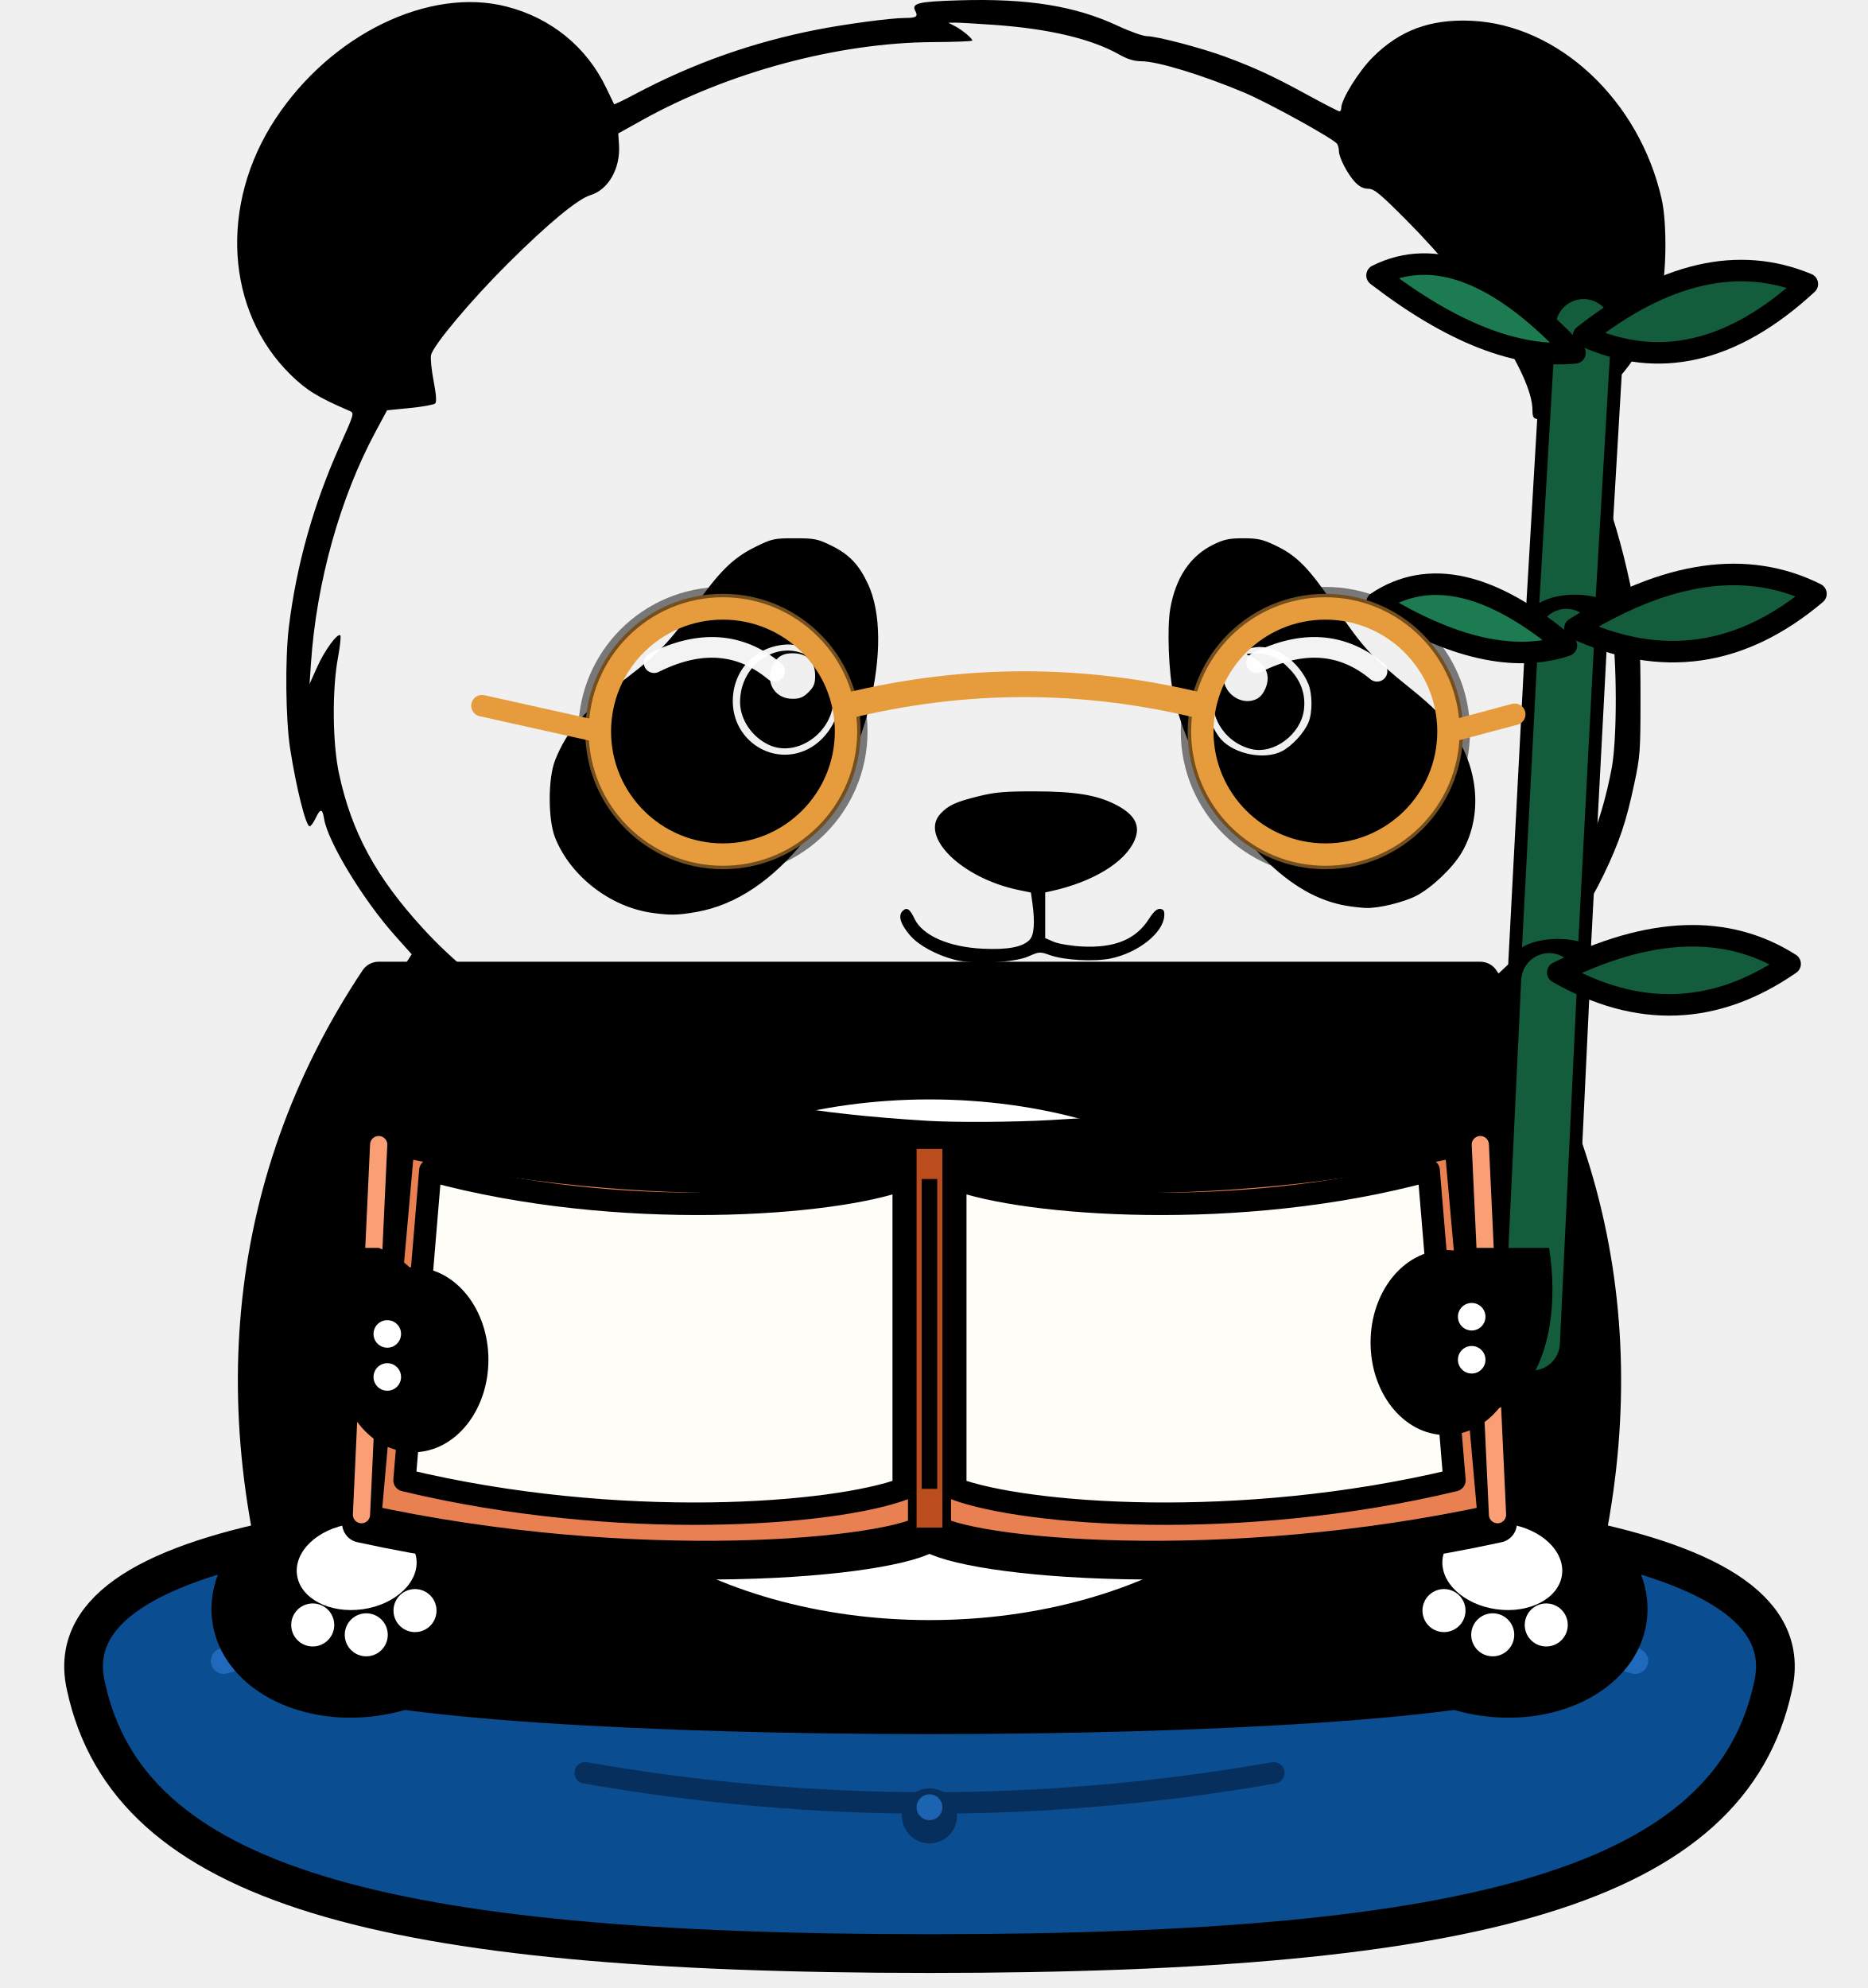
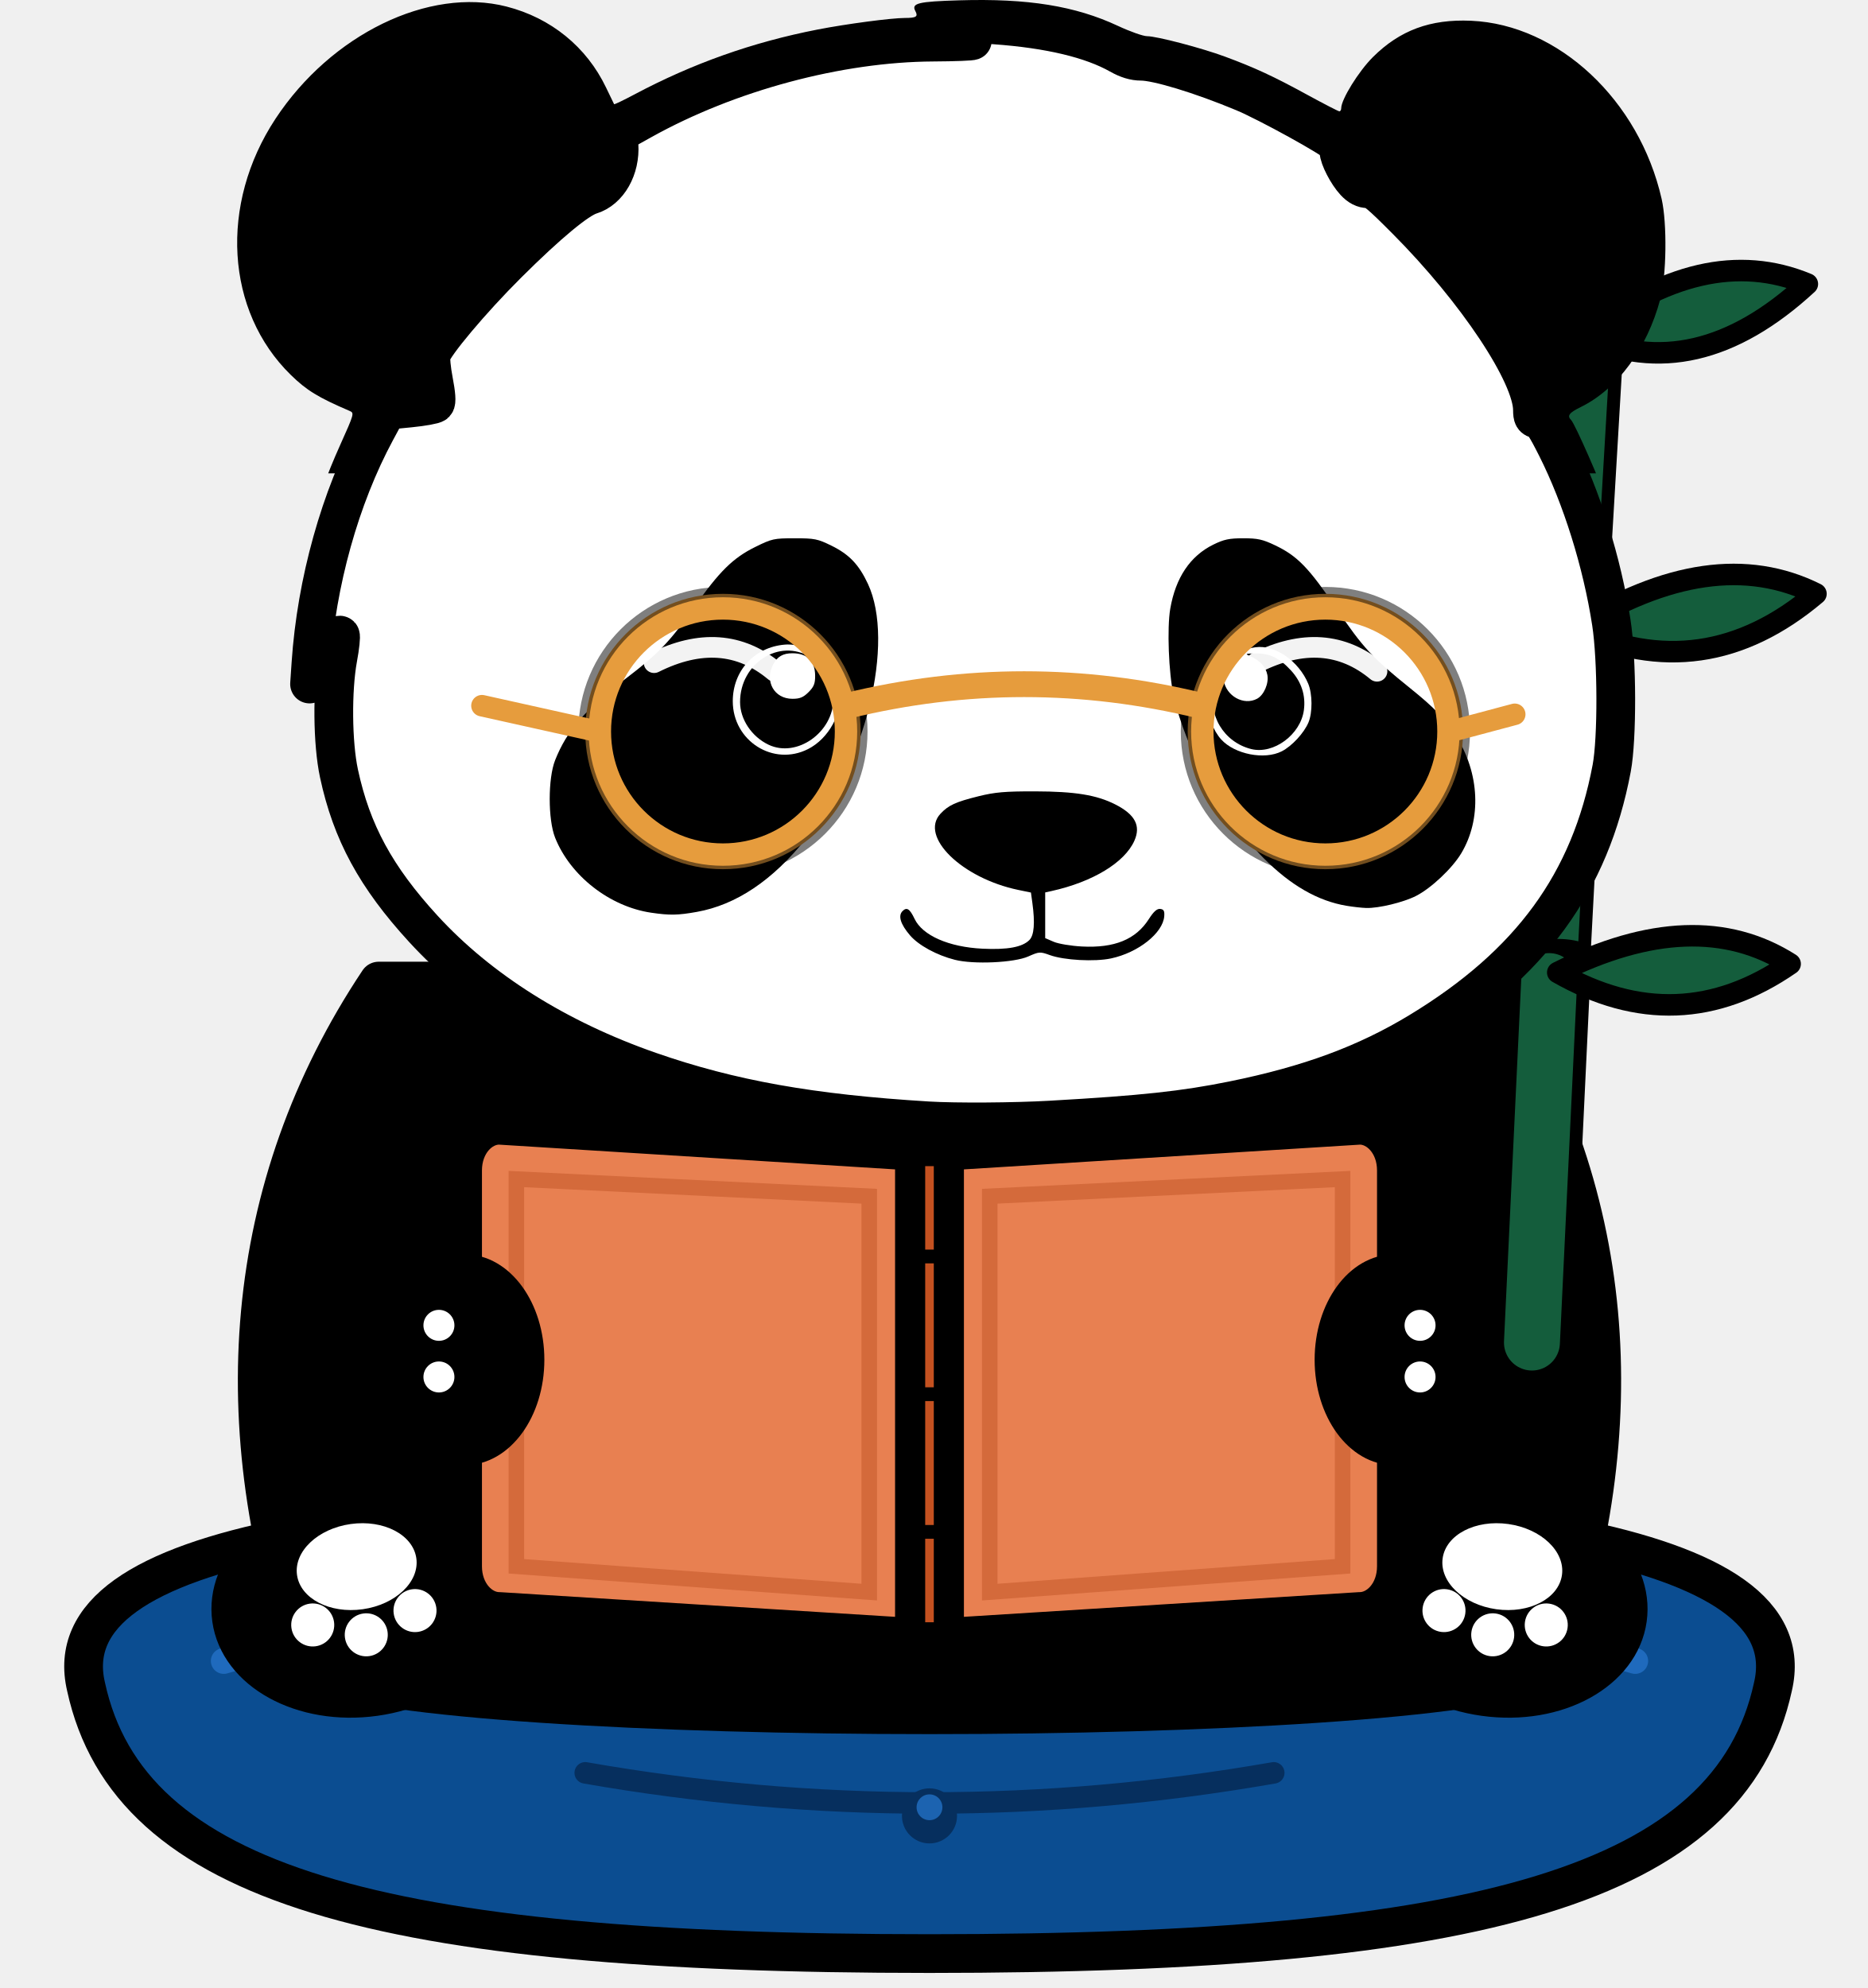
<svg xmlns="http://www.w3.org/2000/svg" width="217" height="231" viewBox="0 0 217 231" fill="none" role="img" aria-label="Bookable Panda Mascot - Where wisdom meets technology">
  <g id="cushion">
    <path d="M 10 196 C 6 179, 44 174, 108 174 C 172 174, 210 179, 206 196 C 201 219, 172 227, 108 227 C 44 227, 15 219, 10 196 Z" fill="#0B4D91" stroke="#000000" stroke-width="4.5" stroke-linejoin="round" />
    <path d="M 26 193 C 56 184, 160 184, 190 193" fill="none" stroke="#2270C4" stroke-width="3" stroke-linecap="round" opacity="0.85" />
    <path d="M 68 206 Q 108 213 148 206" fill="none" stroke="#062F5E" stroke-width="2.5" stroke-linecap="round" />
    <circle cx="108" cy="211" r="3.2" fill="#062F5E" />
    <circle cx="108" cy="210" r="1.5" fill="#2270C4" opacity="0.8" />
  </g>
  <path d="M 44 114 C 28 138, 26 166, 36 194 C 52 201, 164 201, 180 194 C 190 166, 188 138, 172 114 Z" fill="#000000" stroke="#000000" stroke-width="4.5" stroke-linejoin="round" />
-   <ellipse cx="108" cy="158" rx="48" ry="32" fill="#FFFFFF" stroke="#000000" stroke-width="3.5" />
  <g id="leftFoot" transform="rotate(-8 42 186)">
    <ellipse cx="42" cy="186" rx="16" ry="12" fill="#000000" stroke="#000000" stroke-width="3" />
    <ellipse cx="42" cy="182" rx="7" ry="5" fill="#FFFFFF" />
    <circle cx="36" cy="188" r="2.5" fill="#FFFFFF" />
    <circle cx="42" cy="190" r="2.5" fill="#FFFFFF" />
    <circle cx="48" cy="188" r="2.5" fill="#FFFFFF" />
  </g>
  <g id="rightFoot" transform="rotate(8 174 186)">
    <ellipse cx="174" cy="186" rx="16" ry="12" fill="#000000" stroke="#000000" stroke-width="3" />
    <ellipse cx="174" cy="182" rx="7" ry="5" fill="#FFFFFF" />
    <circle cx="168" cy="188" r="2.5" fill="#FFFFFF" />
    <circle cx="174" cy="190" r="2.5" fill="#FFFFFF" />
    <circle cx="180" cy="188" r="2.5" fill="#FFFFFF" />
-   </g>
-   <g id="head">
-     <clipPath id="headClip">
-       <path d="M 0 0 L 217 0 L 217 128 C 180 134, 140 136, 108 136 C 76 136, 36 134, 0 128 Z" />
-     </clipPath>
-     <path d="M 101.865,230.774 C 74.254,230.172 50.123,226.883 33.206,221.414 C 20.208,217.213 8.726,211.522 3.38,206.63 C 2.613,205.928 1.538,204.597 0.993,203.673 L 0.0,201.993 L 0.0,198.415 C 0.0,195.033 0.04,194.75 0.751,193.25 C 2.744,189.041 8.264,185.194 17.22,181.774 C 21.139,180.277 28.397,178.036 29.326,178.036 C 29.721,178.036 29.766,177.46 29.776,172.281 C 29.786,164.857 30.448,160.907 32.968,153.115 L 33.936,150.123 L 33.617,147.212 C 32.687,138.746 36.562,128.235 45.92,113.835 L 47.837,110.886 L 45.864,108.676 C 42.191,104.562 38.083,97.793 37.662,95.161 C 37.464,93.921 37.225,93.903 36.662,95.089 C 36.42,95.599 36.112,96.015 35.978,96.015 C 35.542,96.015 34.431,91.592 33.716,87.02 C 33.188,83.638 33.111,76.567 33.563,72.864 C 34.442,65.65 36.436,58.573 39.529,51.698 C 41.146,48.103 41.179,47.986 40.639,47.755 C 36.954,46.173 35.633,45.364 33.788,43.563 C 26.203,36.151 25.461,23.741 32.009,13.802 C 38.476,3.986 49.851,-1.541 58.851,0.761 C 64.02,2.083 68.155,5.447 70.419,10.173 C 70.903,11.183 71.324,12.053 71.353,12.106 C 71.383,12.159 72.439,11.653 73.699,10.983 C 80.486,7.372 87.429,4.91 94.985,3.434 C 98.308,2.785 103.566,2.088 105.141,2.088 C 106.46,2.088 106.702,1.929 106.358,1.288 C 105.869,0.374 106.663,0.18 111.454,0.037 C 119.43,-0.2 124.928,0.686 129.897,3.008 C 131.305,3.667 132.828,4.205 133.282,4.205 C 134.401,4.205 139.589,5.566 142.321,6.575 C 145.777,7.853 147.98,8.873 151.843,10.986 C 153.805,12.058 155.507,12.936 155.625,12.936 C 155.742,12.936 155.839,12.774 155.839,12.575 C 155.839,11.551 157.864,8.284 159.521,6.634 C 162.652,3.517 166.19,2.206 170.917,2.411 C 181.072,2.852 190.467,11.632 193.069,23.114 C 193.719,25.981 193.637,32.046 192.911,34.764 C 191.374,40.523 187.922,45.21 183.686,47.289 C 182.316,47.962 182.056,48.308 182.549,48.801 C 182.998,49.25 185.989,56.051 186.943,58.791 C 188.143,62.237 189.281,66.765 190.023,71.045 C 190.527,73.955 190.614,75.417 190.614,81.066 C 190.614,87.291 190.574,87.884 189.881,91.115 C 188.945,95.506 188.175,97.796 186.369,101.569 C 182.844,108.931 177.445,114.981 169.663,120.287 C 168.463,121.106 167.481,121.85 167.481,121.942 C 167.481,122.034 168.321,123.286 169.348,124.726 C 171.23,127.363 173.898,131.573 175.921,135.097 C 176.952,136.893 177.138,137.068 179.083,138.08 C 181.13,139.145 182.6,140.298 183.403,141.47 L 183.819,142.077 L 185.506,141.41 C 188.324,140.295 190.223,139.898 193.476,139.745 C 201.192,139.382 207.36,141.945 211.966,147.429 C 218.679,155.423 218.855,167.006 212.405,176.365 C 210.923,178.515 207.13,182.285 205.26,183.466 C 204.574,183.899 204.008,184.337 204.003,184.439 C 204.003,184.541 204.797,185.068 205.779,185.61 C 210.561,188.246 213.521,190.902 214.883,193.779 C 215.579,195.25 215.634,195.599 215.632,198.541 C 215.632,201.322 215.552,201.881 215.006,203.039 C 212.909,207.492 205.077,212.641 192.083,218.112 C 174.956,225.323 149.634,229.738 119.988,230.683 C 112.324,230.928 109.568,230.941 101.864,230.773 L 101.865,230.774 M 122.142,130.144 C 132.748,129.544 137.579,129.025 143.272,127.871 C 152.127,126.076 158.724,123.639 164.944,119.865 C 177.836,112.043 184.767,102.543 187.267,89.268 C 187.914,85.829 187.894,76.652 187.227,72.335 C 186.15,65.342 183.787,57.791 180.853,51.962 C 179.598,49.469 179.127,48.769 178.659,48.703 C 178.166,48.633 178.063,48.451 178.06,47.644 C 178.05,43.52 171.587,33.794 163.403,25.57 C 160.329,22.481 159.661,21.932 158.975,21.932 C 158.418,21.932 157.937,21.684 157.421,21.133 C 156.565,20.216 155.576,18.302 155.57,17.549 C 155.57,17.267 155.48,16.897 155.368,16.726 C 154.997,16.142 147.314,11.903 144.494,10.726 C 139.533,8.655 134.461,7.115 132.599,7.115 C 131.797,7.115 131.003,6.874 130.074,6.35 C 126.832,4.518 121.943,3.351 115.603,2.896 C 113.504,2.746 111.429,2.626 110.992,2.631 L 110.198,2.641 L 110.992,3.059 C 111.829,3.5 112.976,4.459 112.976,4.716 C 112.976,4.8 110.923,4.879 108.412,4.893 C 97.407,4.952 84.637,8.377 74.612,13.96 L 71.834,15.507 L 71.924,16.829 C 72.103,19.561 70.692,22.048 68.605,22.674 C 67.133,23.116 63.651,26.002 58.976,30.656 C 54.773,34.84 50.384,40.064 50.089,41.234 C 49.999,41.589 50.129,42.945 50.379,44.248 C 50.682,45.828 50.745,46.703 50.568,46.88 C 50.423,47.026 49.105,47.264 47.641,47.409 L 44.978,47.672 L 43.679,50.083 C 39.517,57.807 36.767,67.645 36.129,77.1 L 35.968,79.481 L 36.837,77.533 C 37.706,75.584 39.22,73.512 39.545,73.828 C 39.635,73.92 39.515,75.111 39.26,76.474 C 38.578,80.181 38.634,86.358 39.384,89.862 C 40.846,96.7 43.678,101.917 49.189,107.927 C 55.71,115.038 64.777,120.74 75.498,124.472 C 84.917,127.751 94.241,129.414 107.82,130.238 C 111.064,130.434 117.808,130.391 122.144,130.146 L 122.142,130.144 M 110.953,111.528 C 108.835,110.993 106.729,109.844 105.732,108.679 C 104.631,107.393 104.327,106.404 104.867,105.865 C 105.361,105.37 105.709,105.595 106.265,106.766 C 107.183,108.701 110.254,110.05 114.168,110.236 C 117.069,110.375 118.778,110.059 119.606,109.231 C 120.157,108.679 120.273,107.25 119.955,104.927 L 119.788,103.711 L 118.329,103.409 C 111.754,102.044 106.804,97.199 109.279,94.55 C 110.198,93.567 111.035,93.183 113.698,92.522 C 115.606,92.049 116.775,91.947 120.253,91.954 C 124.906,91.964 127.413,92.37 129.583,93.47 C 131.891,94.641 132.581,95.951 131.806,97.692 C 130.678,100.226 126.963,102.479 122.172,103.538 L 121.444,103.698 L 121.444,106.353 L 121.444,109.007 L 122.436,109.434 C 122.982,109.669 124.452,109.914 125.703,109.98 C 129.494,110.179 131.972,109.165 133.483,106.798 C 134.043,105.92 134.432,105.572 134.806,105.614 C 135.217,105.66 135.322,105.847 135.278,106.453 C 135.135,108.411 132.259,110.694 129.09,111.367 C 127.179,111.772 123.638,111.579 121.983,110.979 C 120.848,110.568 120.75,110.574 119.469,111.141 C 117.831,111.866 113.136,112.08 110.953,111.528 L 110.953,111.528 M 75.658,106.053 C 70.841,105.344 66.264,101.769 64.5,97.338 C 63.663,95.234 63.663,90.448 64.5,88.335 C 65.87,84.88 67.951,82.482 72.771,78.802 C 76.523,75.937 77.853,74.544 80.697,70.503 C 83.593,66.387 85.172,64.831 87.743,63.561 C 89.692,62.597 89.926,62.546 92.33,62.546 C 94.656,62.546 95.006,62.617 96.62,63.411 C 98.671,64.42 99.796,65.6 100.842,67.834 C 104.026,74.639 100.592,88.772 93.643,97.459 C 89.768,102.304 85.53,105.145 80.961,105.961 C 78.757,106.355 77.815,106.371 75.656,106.053 L 75.658,106.053 M 93.896,87.035 C 96.305,85.807 97.919,82.837 97.523,80.362 C 97.019,77.207 94.053,74.66 91.169,74.905 C 87.657,75.203 85.143,77.945 85.143,81.479 C 85.143,86.096 89.863,89.093 93.896,87.035 L 93.896,87.035 M 89.297,86.533 C 87.335,85.597 85.99,83.578 85.99,81.569 C 85.99,77.066 90.559,74.138 94.134,76.349 C 95.703,77.318 96.838,79.355 96.838,81.199 C 96.838,85.091 92.584,88.1 89.297,86.533 L 89.297,86.533 M 93.948,80.425 C 94.569,79.804 94.72,79.426 94.713,78.507 C 94.703,76.817 93.778,75.907 92.075,75.907 C 90.968,75.907 90.311,76.292 89.829,77.225 C 88.819,79.178 89.961,81.199 92.075,81.199 C 92.937,81.199 93.341,81.032 93.948,80.425 L 93.948,80.425 M 156.459,105.25 C 153.136,104.695 149.965,102.876 146.844,99.733 C 142.068,94.923 137.74,87.109 136.36,80.802 C 135.789,78.191 135.589,72.977 135.975,70.734 C 136.597,67.122 138.288,64.603 140.981,63.281 C 142.214,62.675 142.828,62.546 144.463,62.546 C 146.138,62.546 146.715,62.674 148.167,63.368 C 150.754,64.606 152.073,65.968 155.302,70.734 C 158.376,75.273 159.435,76.415 163.86,79.974 C 166.671,82.236 167.915,83.532 169.175,85.513 C 171.926,89.84 172.166,95.187 169.787,99.152 C 168.731,100.911 166.278,103.22 164.517,104.113 C 163.05,104.856 160.193,105.546 158.75,105.505 C 158.241,105.491 157.21,105.376 156.459,105.25 L 156.459,105.25 M 148.93,87.3 C 150.111,86.697 151.522,85.171 152.037,83.938 C 152.514,82.796 152.5,80.626 152.007,79.447 C 150.905,76.809 148.145,74.899 145.882,75.209 C 142.774,75.635 140.221,78.549 140.235,81.653 C 140.235,83.028 140.982,84.931 141.9,85.93 C 143.481,87.652 146.925,88.323 148.93,87.3 M 145.389,87.039 C 142.188,86.249 140.243,82.994 141.162,79.964 C 141.751,78.023 141.98,77.813 142.176,79.036 C 142.472,80.887 144.516,82.02 146.065,81.191 C 146.858,80.766 147.444,79.41 147.259,78.425 C 147.085,77.498 146.414,76.758 145.299,76.263 C 144.633,75.967 144.664,75.949 145.878,75.928 C 147.509,75.901 148.665,76.453 149.992,77.893 C 151.215,79.219 151.731,80.803 151.501,82.519 C 151.119,85.36 147.983,87.679 145.389,87.039 L 145.389,87.039" fill="#000000" clip-path="url(#headClip)" />
  </g>
  <g id="bamboo">
    <path d="M 184 38 L 182 72" stroke="#000000" stroke-width="9.5" stroke-linecap="round" />
    <path d="M 184 38 L 182 72" stroke="#145D3C" stroke-width="6.5" stroke-linecap="round" />
    <ellipse cx="183" cy="72" rx="4.5" ry="2" fill="#093822" stroke="#000000" stroke-width="1.8" />
    <path d="M 182 74 L 180 112" stroke="#000000" stroke-width="9.5" stroke-linecap="round" />
    <path d="M 182 74 L 180 112" stroke="#145D3C" stroke-width="6.5" stroke-linecap="round" />
    <ellipse cx="181" cy="112" rx="4.5" ry="2" fill="#093822" stroke="#000000" stroke-width="1.8" />
    <path d="M 180 114 L 178 156" stroke="#000000" stroke-width="9.5" stroke-linecap="round" />
    <path d="M 180 114 L 178 156" stroke="#145D3C" stroke-width="6.5" stroke-linecap="round" />
    <path d="M 184 39 Q 198 28 210 33 Q 197 45 184 39 Z" fill="#145D3C" stroke="#000000" stroke-width="2.5" stroke-linejoin="round" />
    <path d="M 183 41 Q 170 27 160 32 Q 173 42 183 41 Z" fill="#1D7B51" stroke="#000000" stroke-width="2.5" stroke-linejoin="round" />
    <path d="M 183 73 Q 199 63 211 69 Q 198 80 183 73 Z" fill="#145D3C" stroke="#000000" stroke-width="2.5" stroke-linejoin="round" />
    <path d="M 182 75 Q 169 64 160 70 Q 173 78 182 75 Z" fill="#1D7B51" stroke="#000000" stroke-width="2.5" stroke-linejoin="round" />
    <path d="M 181 113 Q 197 105 208 112 Q 195 121 181 113 Z" fill="#145D3C" stroke="#000000" stroke-width="2.5" stroke-linejoin="round" />
  </g>
+   <g id="head">
+     <clipPath id="earsClip">
+       <rect x="0" y="0" width="217" height="55" />
+     </clipPath>
+     <path d="M 101.865,230.774 C 74.254,230.172 50.123,226.883 33.206,221.414 C 20.208,217.213 8.726,211.522 3.38,206.63 C 2.613,205.928 1.538,204.597 0.993,203.673 L 0.0,201.993 L 0.0,198.415 C 0.0,195.033 0.04,194.75 0.751,193.25 C 2.744,189.041 8.264,185.194 17.22,181.774 C 21.139,180.277 28.397,178.036 29.326,178.036 C 29.721,178.036 29.766,177.46 29.776,172.281 C 29.786,164.857 30.448,160.907 32.968,153.115 L 33.936,150.123 L 33.617,147.212 C 32.687,138.746 36.562,128.235 45.92,113.835 L 47.837,110.886 L 45.864,108.676 C 42.191,104.562 38.083,97.793 37.662,95.161 C 37.464,93.921 37.225,93.903 36.662,95.089 C 36.42,95.599 36.112,96.015 35.978,96.015 C 35.542,96.015 34.431,91.592 33.716,87.02 C 33.188,83.638 33.111,76.567 33.563,72.864 C 34.442,65.65 36.436,58.573 39.529,51.698 C 41.146,48.103 41.179,47.986 40.639,47.755 C 36.954,46.173 35.633,45.364 33.788,43.563 C 26.203,36.151 25.461,23.741 32.009,13.802 C 38.476,3.986 49.851,-1.541 58.851,0.761 C 64.02,2.083 68.155,5.447 70.419,10.173 C 70.903,11.183 71.324,12.053 71.353,12.106 C 71.383,12.159 72.439,11.653 73.699,10.983 C 80.486,7.372 87.429,4.91 94.985,3.434 C 98.308,2.785 103.566,2.088 105.141,2.088 C 106.46,2.088 106.702,1.929 106.358,1.288 C 105.869,0.374 106.663,0.18 111.454,0.037 C 119.43,-0.2 124.928,0.686 129.897,3.008 C 131.305,3.667 132.828,4.205 133.282,4.205 C 134.401,4.205 139.589,5.566 142.321,6.575 C 145.777,7.853 147.98,8.873 151.843,10.986 C 153.805,12.058 155.507,12.936 155.625,12.936 C 155.742,12.936 155.839,12.774 155.839,12.575 C 155.839,11.551 157.864,8.284 159.521,6.634 C 162.652,3.517 166.19,2.206 170.917,2.411 C 181.072,2.852 190.467,11.632 193.069,23.114 C 193.719,25.981 193.637,32.046 192.911,34.764 C 191.374,40.523 187.922,45.21 183.686,47.289 C 182.316,47.962 182.056,48.308 182.549,48.801 C 182.998,49.25 185.989,56.051 186.943,58.791 C 188.143,62.237 189.281,66.765 190.023,71.045 C 190.527,73.955 190.614,75.417 190.614,81.066 C 190.614,87.291 190.574,87.884 189.881,91.115 C 188.945,95.506 188.175,97.796 186.369,101.569 C 182.844,108.931 177.445,114.981 169.663,120.287 C 168.463,121.106 167.481,121.85 167.481,121.942 C 167.481,122.034 168.321,123.286 169.348,124.726 C 171.23,127.363 173.898,131.573 175.921,135.097 C 176.952,136.893 177.138,137.068 179.083,138.08 C 181.13,139.145 182.6,140.298 183.403,141.47 L 183.819,142.077 L 185.506,141.41 C 188.324,140.295 190.223,139.898 193.476,139.745 C 201.192,139.382 207.36,141.945 211.966,147.429 C 218.679,155.423 218.855,167.006 212.405,176.365 C 210.923,178.515 207.13,182.285 205.26,183.466 C 204.574,183.899 204.008,184.337 204.003,184.439 C 204.003,184.541 204.797,185.068 205.779,185.61 C 210.561,188.246 213.521,190.902 214.883,193.779 C 215.579,195.25 215.634,195.599 215.632,198.541 C 215.632,201.322 215.552,201.881 215.006,203.039 C 212.909,207.492 205.077,212.641 192.083,218.112 C 174.956,225.323 149.634,229.738 119.988,230.683 C 112.324,230.928 109.568,230.941 101.864,230.773 L 101.865,230.774" fill="#000000" clip-path="url(#earsClip)" />
+     <path d="M 122.142,130.144 C 132.748,129.544 137.579,129.025 143.272,127.871 C 152.127,126.076 158.724,123.639 164.944,119.865 C 177.836,112.043 184.767,102.543 187.267,89.268 C 187.914,85.829 187.894,76.652 187.227,72.335 C 186.15,65.342 183.787,57.791 180.853,51.962 C 179.598,49.469 179.127,48.769 178.659,48.703 C 178.166,48.633 178.063,48.451 178.06,47.644 C 178.05,43.52 171.587,33.794 163.403,25.57 C 160.329,22.481 159.661,21.932 158.975,21.932 C 158.418,21.932 157.937,21.684 157.421,21.133 C 156.565,20.216 155.576,18.302 155.57,17.549 C 155.57,17.267 155.48,16.897 155.368,16.726 C 154.997,16.142 147.314,11.903 144.494,10.726 C 139.533,8.655 134.461,7.115 132.599,7.115 C 131.797,7.115 131.003,6.874 130.074,6.35 C 126.832,4.518 121.943,3.351 115.603,2.896 C 113.504,2.746 111.429,2.626 110.992,2.631 L 110.198,2.641 L 110.992,3.059 C 111.829,3.5 112.976,4.459 112.976,4.716 C 112.976,4.8 110.923,4.879 108.412,4.893 C 97.407,4.952 84.637,8.377 74.612,13.96 L 71.834,15.507 L 71.924,16.829 C 72.103,19.561 70.692,22.048 68.605,22.674 C 67.133,23.116 63.651,26.002 58.976,30.656 C 54.773,34.84 50.384,40.064 50.089,41.234 C 49.999,41.589 50.129,42.945 50.379,44.248 C 50.682,45.828 50.745,46.703 50.568,46.88 C 50.423,47.026 49.105,47.264 47.641,47.409 L 44.978,47.672 L 43.679,50.083 C 39.517,57.807 36.767,67.645 36.129,77.1 L 35.968,79.481 L 36.837,77.533 C 37.706,75.584 39.22,73.512 39.545,73.828 C 39.635,73.92 39.515,75.111 39.26,76.474 C 38.578,80.181 38.634,86.358 39.384,89.862 C 40.846,96.7 43.678,101.917 49.189,107.927 C 55.71,115.038 64.777,120.74 75.498,124.472 C 84.917,127.751 94.241,129.414 107.82,130.238 C 111.064,130.434 117.808,130.391 122.144,130.146 L 122.142,130.144" fill="#FFFFFF" stroke="#000000" stroke-width="4.5" stroke-linejoin="round" />
+     <path d="M 110.953,111.528 C 108.835,110.993 106.729,109.844 105.732,108.679 C 104.631,107.393 104.327,106.404 104.867,105.865 C 105.361,105.37 105.709,105.595 106.265,106.766 C 107.183,108.701 110.254,110.05 114.168,110.236 C 117.069,110.375 118.778,110.059 119.606,109.231 C 120.157,108.679 120.273,107.25 119.955,104.927 L 119.788,103.711 L 118.329,103.409 C 111.754,102.044 106.804,97.199 109.279,94.55 C 110.198,93.567 111.035,93.183 113.698,92.522 C 115.606,92.049 116.775,91.947 120.253,91.954 C 124.906,91.964 127.413,92.37 129.583,93.47 C 131.891,94.641 132.581,95.951 131.806,97.692 C 130.678,100.226 126.963,102.479 122.172,103.538 L 121.444,103.698 L 121.444,106.353 L 121.444,109.007 L 122.436,109.434 C 122.982,109.669 124.452,109.914 125.703,109.98 C 129.494,110.179 131.972,109.165 133.483,106.798 C 134.043,105.92 134.432,105.572 134.806,105.614 C 135.217,105.66 135.322,105.847 135.278,106.453 C 135.135,108.411 132.259,110.694 129.09,111.367 C 127.179,111.772 123.638,111.579 121.983,110.979 C 120.848,110.568 120.75,110.574 119.469,111.141 C 117.831,111.866 113.136,112.08 110.953,111.528 Z" fill="#000000" />
+     <path d="M 75.658,106.053 C 70.841,105.344 66.264,101.769 64.5,97.338 C 63.663,95.234 63.663,90.448 64.5,88.335 C 65.87,84.88 67.951,82.482 72.771,78.802 C 76.523,75.937 77.853,74.544 80.697,70.503 C 83.593,66.387 85.172,64.831 87.743,63.561 C 89.692,62.597 89.926,62.546 92.33,62.546 C 94.656,62.546 95.006,62.617 96.62,63.411 C 98.671,64.42 99.796,65.6 100.842,67.834 C 104.026,74.639 100.592,88.772 93.643,97.459 C 89.768,102.304 85.53,105.145 80.961,105.961 C 78.757,106.355 77.815,106.371 75.656,106.053 Z" fill="#000000" />
+     <path d="M 93.896,87.035 C 96.305,85.807 97.919,82.837 97.523,80.362 C 97.019,77.207 94.053,74.66 91.169,74.905 C 87.657,75.203 85.143,77.945 85.143,81.479 C 85.143,86.096 89.863,89.093 93.896,87.035 Z" fill="#FFFFFF" />
+     <path d="M 89.297,86.533 C 87.335,85.597 85.99,83.578 85.99,81.569 C 85.99,77.066 90.559,74.138 94.134,76.349 C 95.703,77.318 96.838,79.355 96.838,81.199 C 96.838,85.091 92.584,88.1 89.297,86.533 Z" fill="#000000" />
+     <path d="M 93.948,80.425 C 94.569,79.804 94.72,79.426 94.713,78.507 C 94.703,76.817 93.778,75.907 92.075,75.907 C 90.968,75.907 90.311,76.292 89.829,77.225 C 88.819,79.178 89.961,81.199 92.075,81.199 C 92.937,81.199 93.341,81.032 93.948,80.425 Z" fill="#FFFFFF" />
+     <path d="M 156.459,105.25 C 153.136,104.695 149.965,102.876 146.844,99.733 C 142.068,94.923 137.74,87.109 136.36,80.802 C 135.789,78.191 135.589,72.977 135.975,70.734 C 136.597,67.122 138.288,64.603 140.981,63.281 C 142.214,62.675 142.828,62.546 144.463,62.546 C 146.138,62.546 146.715,62.674 148.167,63.368 C 150.754,64.606 152.073,65.968 155.302,70.734 C 158.376,75.273 159.435,76.415 163.86,79.974 C 166.671,82.236 167.915,83.532 169.175,85.513 C 171.926,89.84 172.166,95.187 169.787,99.152 C 168.731,100.911 166.278,103.22 164.517,104.113 C 163.05,104.856 160.193,105.546 158.75,105.505 C 158.241,105.491 157.21,105.376 156.459,105.25 Z" fill="#000000" />
+     <path d="M 148.93,87.3 C 150.111,86.697 151.522,85.171 152.037,83.938 C 152.514,82.796 152.5,80.626 152.007,79.447 C 150.905,76.809 148.145,74.899 145.882,75.209 C 142.774,75.635 140.221,78.549 140.235,81.653 C 140.235,83.028 140.982,84.931 141.9,85.93 C 143.481,87.652 146.925,88.323 148.93,87.3 Z" fill="#FFFFFF" />
+     <path d="M 145.389,87.039 C 142.188,86.249 140.243,82.994 141.162,79.964 C 141.751,78.023 141.98,77.813 142.176,79.036 C 142.472,80.887 144.516,82.02 146.065,81.191 C 146.858,80.766 147.444,79.41 147.259,78.425 C 147.085,77.498 146.414,76.758 145.299,76.263 C 144.633,75.967 144.664,75.949 145.878,75.928 C 147.509,75.901 148.665,76.453 149.992,77.893 C 151.215,79.219 151.731,80.803 151.501,82.519 C 151.119,85.36 147.983,87.679 145.389,87.039 Z" fill="#000000" />
+   </g>
  <g id="book">
-     <path d="M 46 132 C 76 139, 104 136, 108 134 C 112 136, 140 139, 170 132 L 174 177 C 142 184, 112 181, 108 178 C 104 181, 74 184, 42 177 Z" fill="#E88051" stroke="#000000" stroke-width="4.5" stroke-linejoin="round" />
-     <path d="M 44 133 L 42 176" stroke="#FA9F75" stroke-width="2" stroke-linecap="round" />
-     <path d="M 172 133 L 174 176" stroke="#FA9F75" stroke-width="2" stroke-linecap="round" />
-     <path d="M 106 133 L 110 133 L 110 178 L 106 178 Z" fill="#BA4C1D" stroke="#000000" stroke-width="1" />
-     <path d="M 50 136 C 72 142, 97 140, 105 137 L 105 173 C 97 176, 72 178, 47 172 Z" fill="#FFFDF8" stroke="#000000" stroke-width="2.6" stroke-linejoin="round" />
-     <path d="M 111 137 C 119 140, 144 142, 166 136 L 169 172 C 144 178, 119 176, 111 173 Z" fill="#FFFDF8" stroke="#000000" stroke-width="2.6" stroke-linejoin="round" />
-     <line x1="108" y1="137" x2="108" y2="173" stroke="#000000" stroke-width="1.8" />
+     <path d="M 64 131 C 84 134, 104 136, 108 136 C 112 136, 132 134, 152 131 L 152 135 C 132 138, 112 139, 108 139 C 104 139, 84 138, 64 135 Z" fill="#FFFDF8" stroke="#000000" stroke-width="1.8" />
+     <path d="M 106 134 L 58 131 C 56 131, 54 133, 54 136 L 54 182 C 54 185, 56 187, 58 187 L 106 190 Z" fill="#E88051" stroke="#000000" stroke-width="4" stroke-linejoin="round" />
+     <path d="M 110 134 L 158 131 C 160 131, 162 133, 162 136 L 162 182 C 162 185, 160 187, 158 187 L 110 190 Z" fill="#E88051" stroke="#000000" stroke-width="4" stroke-linejoin="round" />
+     <path d="M 106 134 L 110 134 L 110 190 L 106 190 Z" fill="#C45120" stroke="#000000" stroke-width="3" stroke-linejoin="round" />
+     <path d="M 60 137 L 101 139 L 101 185 L 60 182 Z" fill="none" stroke="#D16738" stroke-width="1.8" opacity="0.9" />
+     <path d="M 115 139 L 156 137 L 156 182 L 115 185 Z" fill="none" stroke="#D16738" stroke-width="1.8" opacity="0.9" />
+     <line x1="106" y1="146" x2="110" y2="146" stroke="#000000" stroke-width="1.6" />
+     <line x1="106" y1="162" x2="110" y2="162" stroke="#000000" stroke-width="1.6" />
+     <line x1="106" y1="178" x2="110" y2="178" stroke="#000000" stroke-width="1.6" />
  </g>
-   <g id="leftArm">
-     <path d="M 34 145 C 32 158, 38 168, 48 163 C 54 160, 52 148, 44 145 Z" fill="#000000" />
-     <ellipse cx="48" cy="158" rx="7.5" ry="9.5" fill="#000000" stroke="#000000" stroke-width="2.5" />
-     <circle cx="45" cy="155" r="1.6" fill="#FFFFFF" />
-     <circle cx="45" cy="160" r="1.6" fill="#FFFFFF" />
+   <g id="leftHand">
+     <ellipse cx="54" cy="158" rx="8" ry="11" fill="#000000" stroke="#000000" stroke-width="2.5" />
+     <circle cx="51" cy="154" r="1.8" fill="#FFFFFF" />
+     <circle cx="51" cy="160" r="1.8" fill="#FFFFFF" />
  </g>
-   <g id="rightArm">
-     <path d="M 180 145 C 182 158, 176 168, 166 163 C 160 160, 162 148, 170 145 Z" fill="#000000" />
-     <ellipse cx="168" cy="156" rx="7.5" ry="9.5" fill="#000000" stroke="#000000" stroke-width="2.5" />
-     <circle cx="171" cy="153" r="1.6" fill="#FFFFFF" />
-     <circle cx="171" cy="158" r="1.6" fill="#FFFFFF" />
+   <g id="rightHand">
+     <ellipse cx="162" cy="158" rx="8" ry="11" fill="#000000" stroke="#000000" stroke-width="2.5" />
+     <circle cx="165" cy="154" r="1.8" fill="#FFFFFF" />
+     <circle cx="165" cy="160" r="1.8" fill="#FFFFFF" />
  </g>
  <g id="glasses">
    <circle cx="84" cy="85" r="14.5" fill="none" stroke="#E69C3D" stroke-width="3" />
    <circle cx="84" cy="85" r="16.2" fill="none" stroke="#000000" stroke-width="1.2" opacity="0.5" />
    <circle cx="154" cy="85" r="14.5" fill="none" stroke="#E69C3D" stroke-width="3" />
    <circle cx="154" cy="85" r="16.2" fill="none" stroke="#000000" stroke-width="1.2" opacity="0.5" />
    <path d="M 98.5 82 Q 119 77 139.5 82" fill="none" stroke="#E69C3D" stroke-width="3" stroke-linecap="round" />
    <path d="M 69.5 85 L 56 82" stroke="#E69C3D" stroke-width="2.5" stroke-linecap="round" />
    <path d="M 168.5 85 L 176 83" stroke="#E69C3D" stroke-width="2.5" stroke-linecap="round" />
    <path d="M 76 77 Q 84 73 90 78" stroke="#FFFFFF" stroke-width="2.4" stroke-linecap="round" fill="none" opacity="0.95" />
    <path d="M 146 77 Q 154 73 160 78" stroke="#FFFFFF" stroke-width="2.4" stroke-linecap="round" fill="none" opacity="0.95" />
  </g>
</svg>
